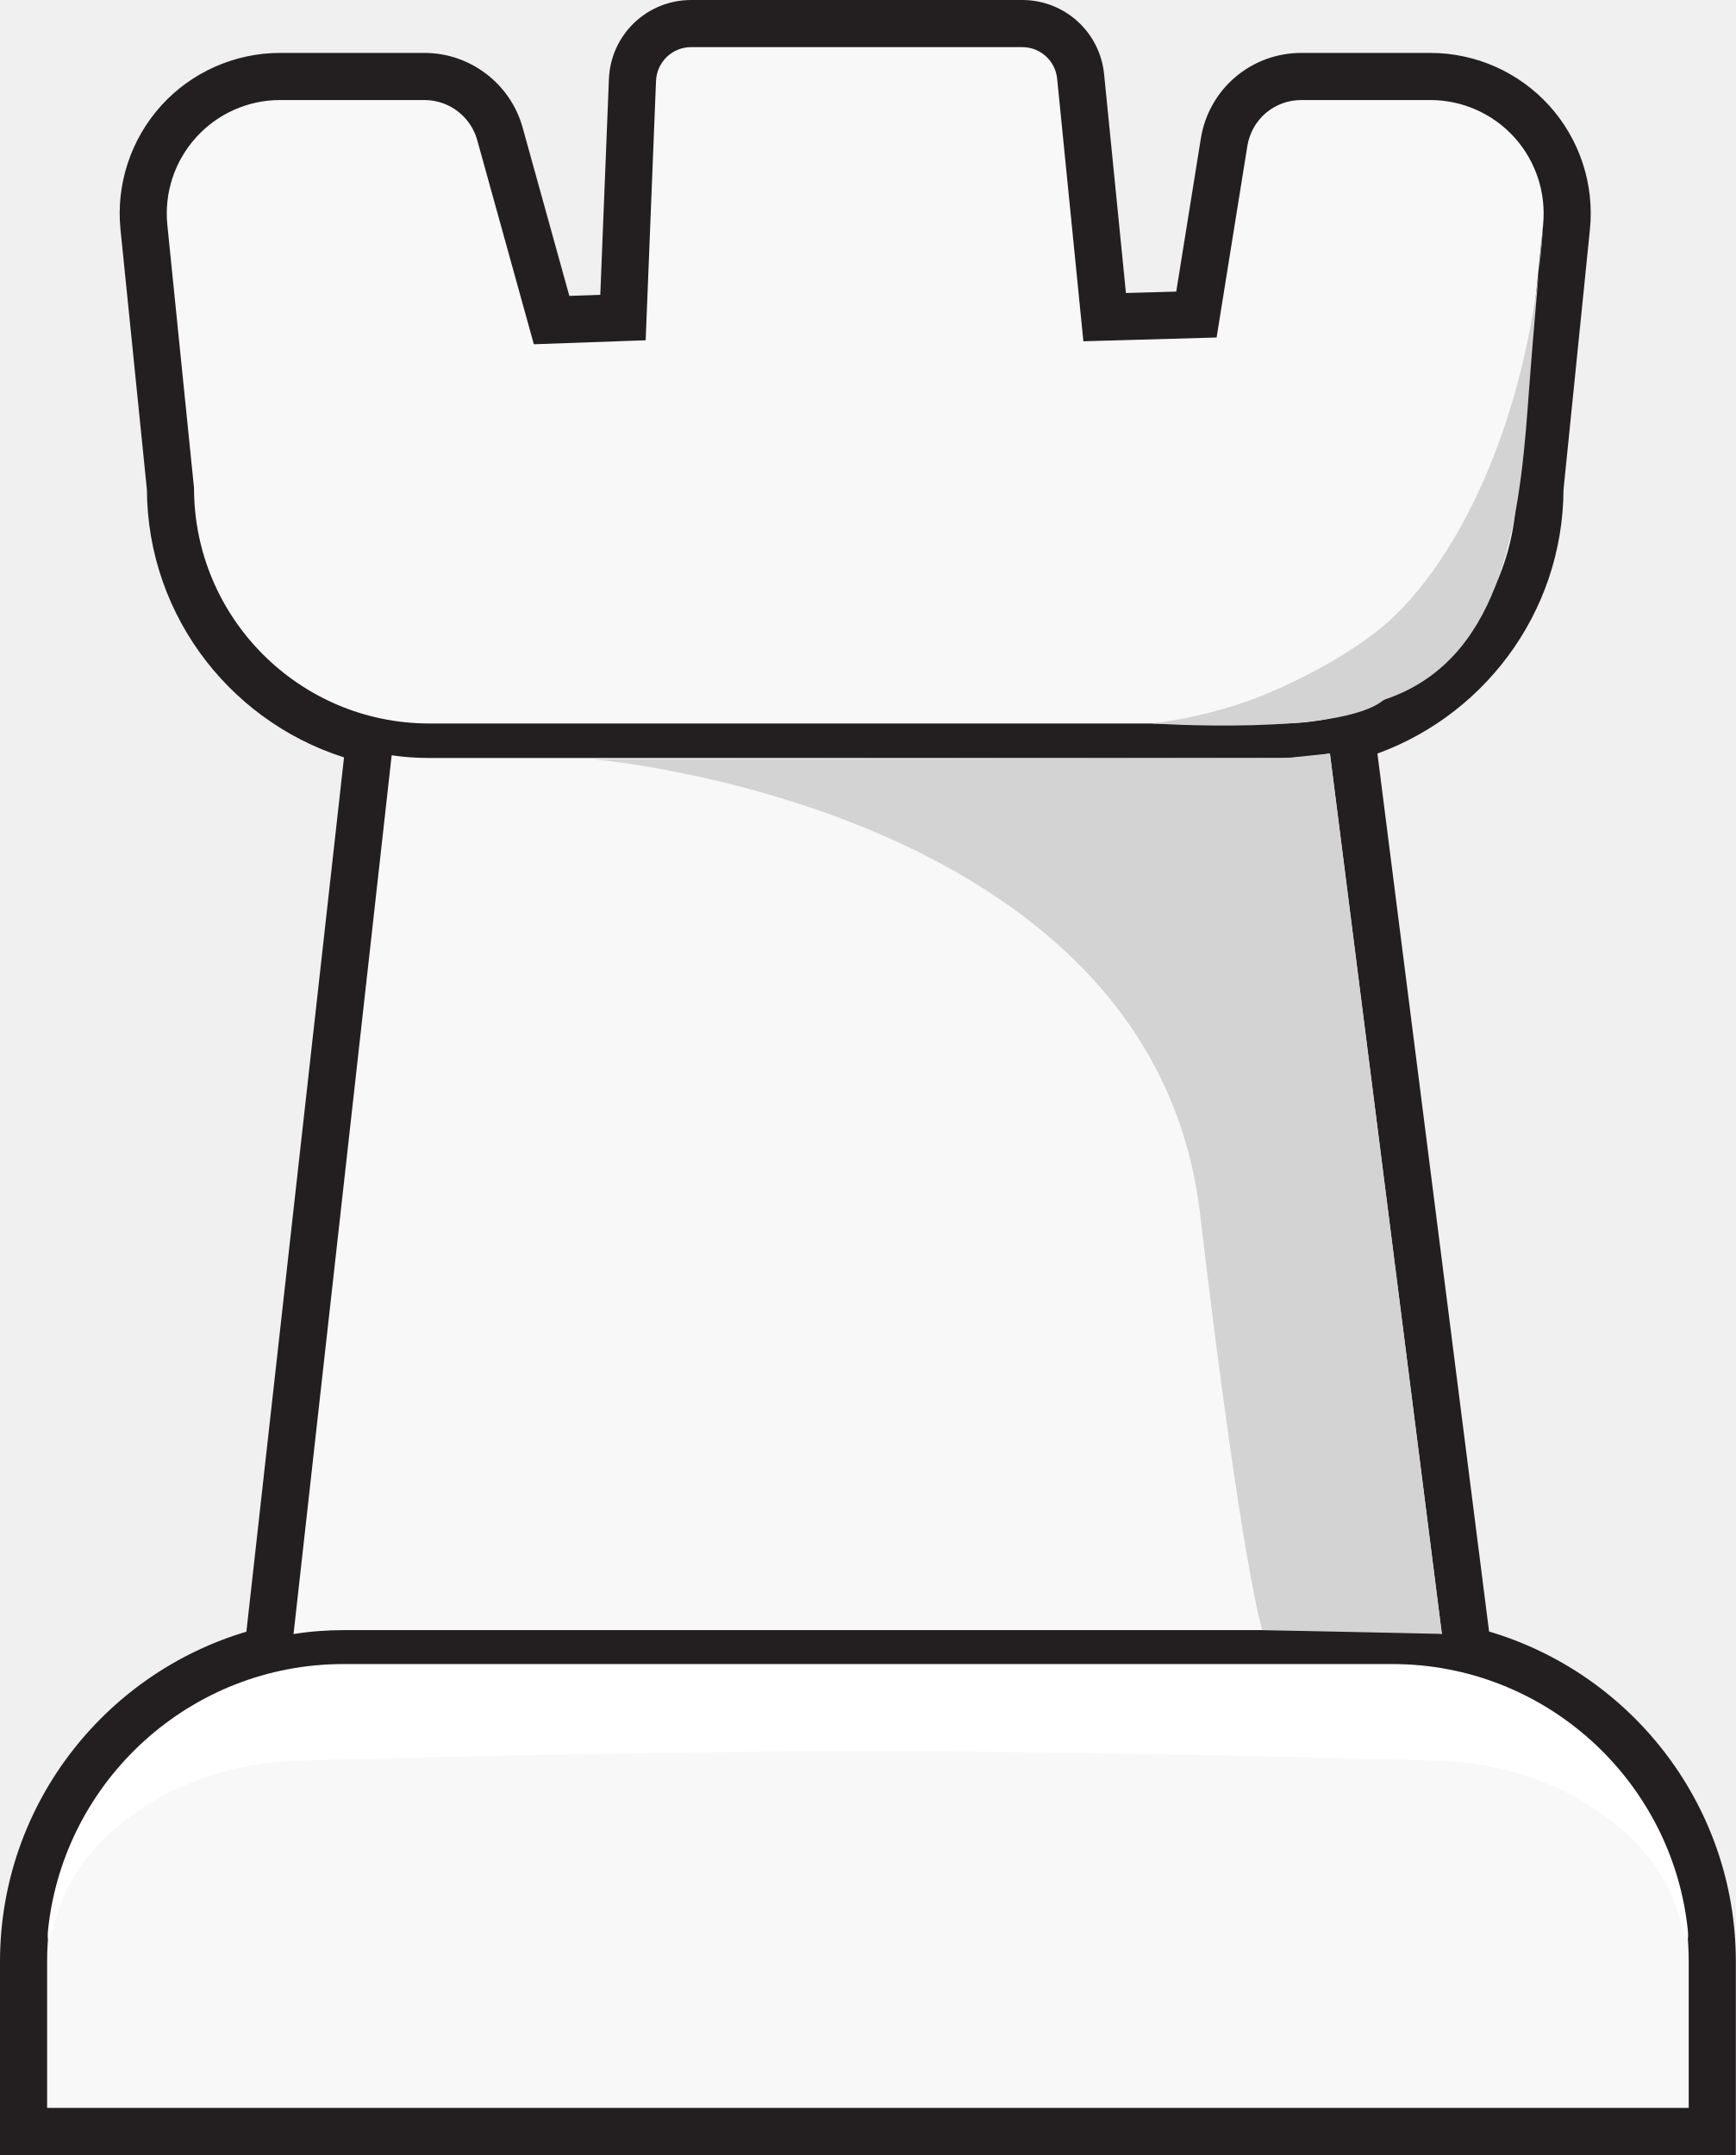
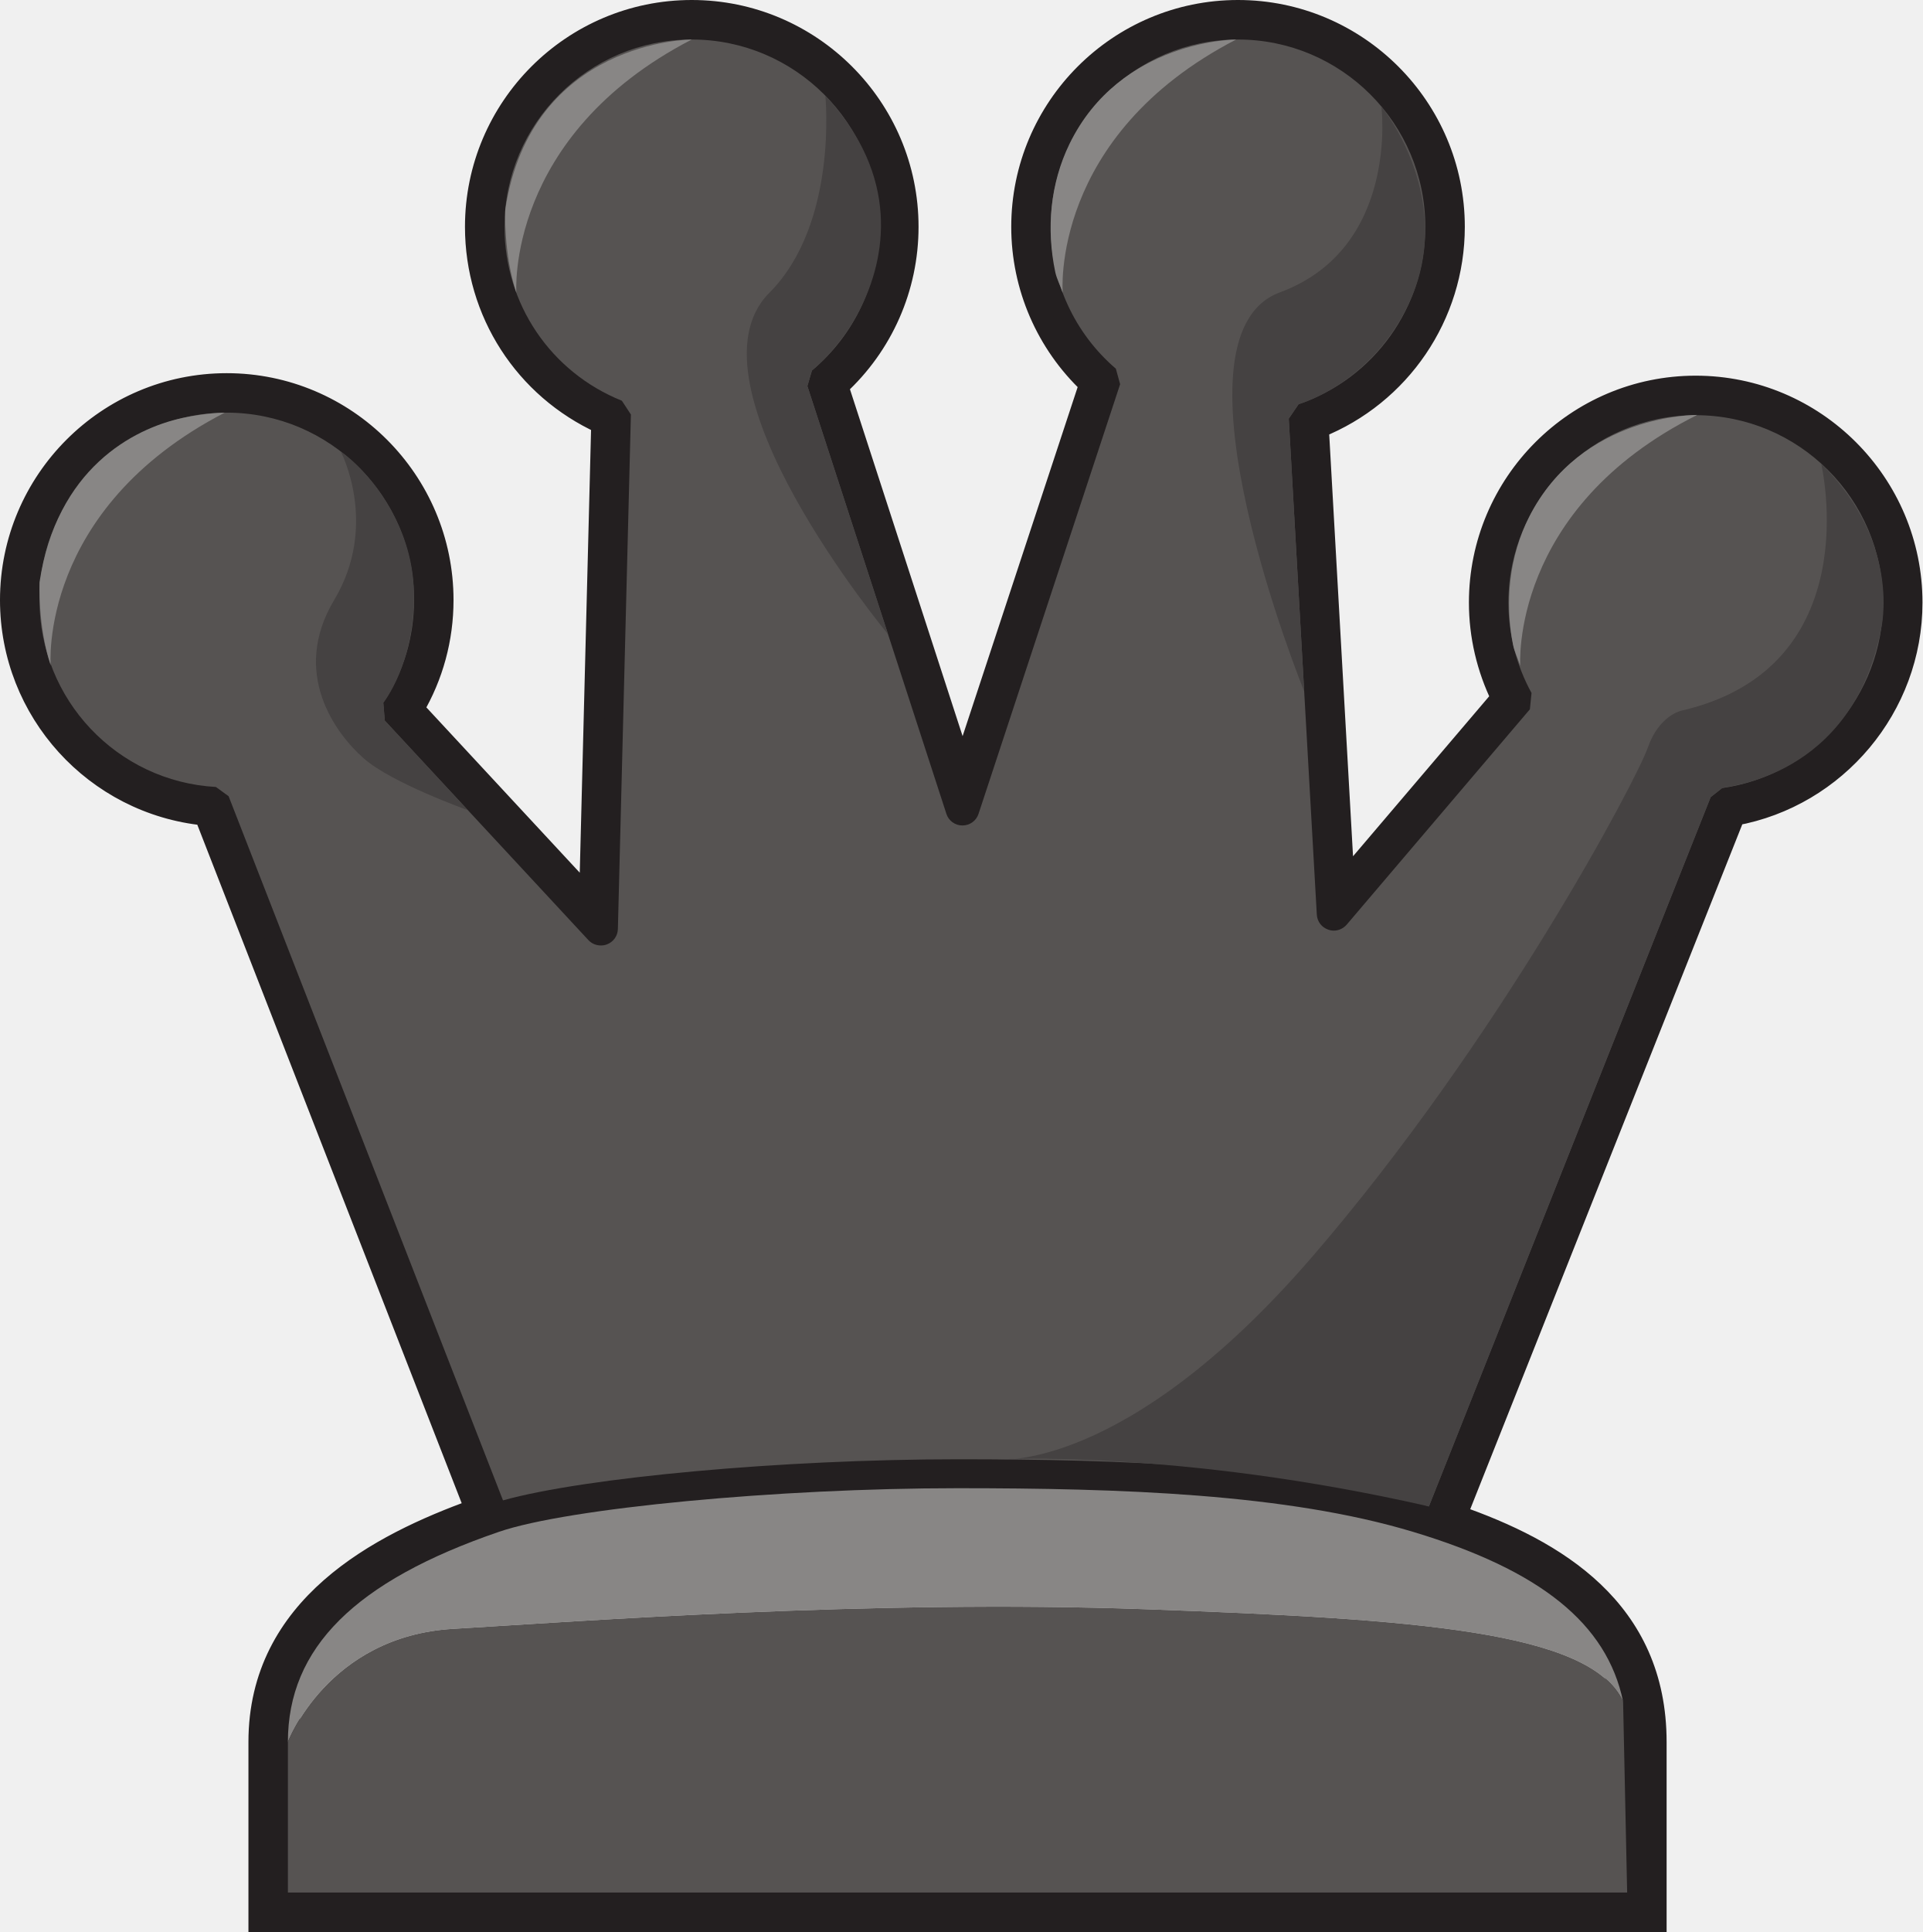
- <svg xmlns="http://www.w3.org/2000/svg" version="1.1" id="svg1" width="458.911" height="569.703" viewBox="0 0 458.911 569.703">
+ <svg xmlns="http://www.w3.org/2000/svg" version="1.1" id="svg1" width="606.68" height="609.523" viewBox="0 0 606.68 609.523">
  <defs id="defs1" />
-   <g id="layer7" transform="translate(-228.208,-1245.151)">
-     <path id="path59" d="M 5059.96,2482 H 1804.99 v 289.9 c 0,324.8 264.14,589 588.95,589 h 2077.07 c 324.82,0 588.95,-264.2 588.95,-589 z M 2488.15,5163.8 c 24.4,-3.5 49.27,-5.3 74.58,-5.3 h 1689.08 c 33.07,0 65.24,3.2 96.71,8.9 l 221.94,-1745.6 c -32.39,5 -65.69,7.5 -99.45,7.5 H 2393.94 c -34.21,0 -67.74,-2.5 -100.36,-7.8 z m -391.88,529.8 -52.92,521.93 c -6.38,63.18 14.37,126.37 57.03,173.36 42.42,47.21 103.1,74.13 166.51,74.13 h 286.26 c 48.82,0 91.7,-32.62 104.7,-79.61 l 112.23,-404.61 221.71,7.9 20.53,514.18 c 1.6,37.64 32.16,67.06 69.8,67.06 h 656.24 c 36.04,0 65.92,-27.14 69.34,-62.95 l 52,-520.29 264.14,7.5 60.91,379.35 c 8.44,53.15 53.6,91.47 107.2,91.47 h 255.7 c 63.41,0 124.09,-26.92 166.74,-74.13 42.43,-46.99 63.19,-110.18 56.8,-173.36 l -52.69,-518.43 -0.23,-3.5 c 0,-257.3 -209.17,-466.7 -466.46,-466.7 H 2562.73 c -257.29,0 -466.46,209.4 -466.46,466.7 z M 4641.4,3406.9 4415.36,5184.3 c 214.64,69.1 370.66,270.3 371.34,507.5 l 52.46,516.89 c 8.44,82.34 -18.47,164.69 -74.13,226.27 -55.43,61.36 -134.58,96.49 -217.38,96.49 h -255.7 c -87.36,0 -161.03,-62.73 -174.72,-148.95 l -52.01,-323.67 -143.7,-4.11 -45.62,457.11 c -7.07,70.94 -66.38,124.54 -137.54,124.54 h -656.24 c -74.59,0 -135.27,-58.39 -138.23,-132.75 l -18.02,-450.95 -104.24,-3.65 -97.86,352.64 c -21.21,76.41 -91.24,129.79 -170.62,129.79 h -286.26 c -82.57,0 -161.95,-35.13 -217.38,-96.49 -55.43,-61.58 -82.57,-143.93 -74.13,-226.27 l 52.46,-516.89 c 0.69,-245.2 167.2,-451.9 393.02,-514.1 l -197.77,-1771 c -279.87,-75.5 -486.53,-331.4 -486.53,-634.8 v -358.3 h 3391.83 v 358.3 c 0,303.6 -206.88,559.8 -486.99,635" style="fill:#231f20;fill-opacity:1;fill-rule:nonzero;stroke:#231f20;stroke-width:50;stroke-dasharray:none;stroke-opacity:1" transform="matrix(0.1333333,0,0,-0.1333333,0,2133.333)" />
-     <path id="path60" d="M 5059.96,2771.9 V 2482 H 1804.99 v 289.9 c 0,324.8 264.14,589 588.95,589 h 2077.07 c 324.82,0 588.95,-264.2 588.95,-589" style="fill:#f8f8f8;fill-opacity:1;fill-rule:nonzero;stroke:none" transform="matrix(0.1333333,0,0,-0.1333333,0,2133.333)" />
-     <path id="path61" d="m 4570.46,3421.8 c -32.39,5 -65.69,7.5 -99.45,7.5 H 2393.94 c -34.21,0 -67.74,-2.5 -100.36,-7.8 l 194.57,1742.3 c 24.4,-3.5 49.27,-5.3 74.58,-5.3 h 1689.08 c 33.07,0 65.24,3.2 96.71,8.9 l 221.94,-1745.6" style="fill:#f8f8f8;fill-opacity:1;fill-rule:nonzero;stroke:none" transform="matrix(0.1333333,0,0,-0.1333333,0,2133.333)" />
-     <path id="path62" d="m 4771.19,6215.53 -52.69,-518.43 -0.23,-3.5 c 0,-257.3 -209.17,-466.7 -466.46,-466.7 H 2562.73 c -257.29,0 -466.46,209.4 -466.46,466.7 l -52.92,521.93 c -6.38,63.18 14.37,126.37 57.03,173.36 42.42,47.21 103.1,74.13 166.51,74.13 h 286.26 c 48.82,0 91.7,-32.62 104.7,-79.61 l 112.23,-404.61 221.71,7.9 20.53,514.18 c 1.6,37.64 32.16,67.06 69.8,67.06 h 656.24 c 36.04,0 65.92,-27.14 69.34,-62.95 l 52,-520.29 264.14,7.5 60.91,379.35 c 8.44,53.15 53.6,91.47 107.2,91.47 h 255.7 c 63.41,0 124.09,-26.92 166.74,-74.13 42.43,-46.99 63.19,-110.18 56.8,-173.36" style="fill:#f8f8f8;fill-opacity:1;fill-rule:nonzero;stroke:none" transform="matrix(0.1333333,0,0,-0.1333333,0,2133.333)" />
-     <path id="path63" d="m 2886.94,5156 c 0,0 1108.56,-92.6 1203.92,-900 84,-711.2 123.71,-826.7 123.71,-826.7 l 355.89,-7.5 -221.94,1745.6 -85.64,-8.9 c -4.99,-0.5 -10.01,-0.7 -15.03,-0.7 L 2886.94,5156" style="fill:#d3d3d3;fill-opacity:1;fill-rule:nonzero;stroke:none" transform="matrix(0.1333333,0,0,-0.1333333,0,2133.333)" />
-     <path id="path64" d="m 4437.74,5406.7 c -113.31,-86.2 -247.82,-133.9 -247.82,-133.9 -76.38,-27.1 -144.05,-39.7 -194.42,-45.9 0,0 375.63,-24.7 459.65,46.8 228.38,75.2 267.67,334.2 285.8,582.9 12.18,167.23 30.79,365.7 30.79,365.7 -23.67,-397 -179.84,-698.4 -334,-815.6" style="fill:#d3d3d3;fill-opacity:1;fill-rule:nonzero;stroke:none" transform="matrix(0.1333333,0,0,-0.1333333,0,2133.333)" />
-     <path id="path65" d="m 5057.91,2836.9 c -31.93,295 -282.39,525.1 -585.53,525.1 H 3432.48 2392.57 c -303.14,0 -553.59,-230.1 -585.53,-525.1 -2.28,-21 -0.91,-39.4 15.74,21.9 20.53,75.3 68.89,138.5 128.65,186.6 98.76,79.8 222.62,121.4 349.45,125 216.23,6.2 668.78,17.3 1131.6,19.6 462.81,-2.3 915.36,-13.4 1131.6,-19.6 126.82,-3.6 250.68,-45.2 349.44,-125 59.77,-48.1 108.12,-111.3 128.65,-186.6 16.65,-61.3 18.02,-42.9 15.74,-21.9" style="fill:#ffffff;fill-opacity:1;fill-rule:nonzero;stroke:none" transform="matrix(0.1333333,0,0,-0.1333333,0,2133.333)" />
+   <g id="layer11" transform="translate(-2437.227,-339.2133)">
+     <path id="path21" d="m 22355,11591.2 -27,-21.4 -666.9,-1678.35 c -5.7,1.82 -11.2,3.42 -16.7,5.24 -309.5,93.3 -710.9,106.31 -1098.9,106.31 -414.5,0 -880.7,-42.89 -1075.8,-97.18 l -649.4,1666.08 -30.1,21.9 c -234.2,13 -417.6,207.3 -417.6,442.2 0,244.6 198.9,443.5 443.2,443.5 244.5,0 443.4,-198.9 443.4,-443.5 0,-87.1 -25.1,-171 -72.8,-242.9 l 3.5,-42.2 481.9,-519.4 c 7.8,-8.4 18.5,-12.7 29.5,-12.7 4.8,0 9.5,0.6 14.3,2.5 15.3,5.7 25.6,20 26,36.5 l 30.8,1217.3 -21.4,32.6 c -168.8,67.8 -277.8,229.5 -277.8,411.5 0,244.3 198.9,443.2 443.2,443.2 244.5,0 443.4,-198.9 443.4,-443.2 0,-131.6 -58,-255.4 -159,-340.1 l -10.7,-36.7 328.9,-1011.8 c 5.2,-16.7 20.5,-27.9 38.1,-27.9 17.3,0 32.8,11 38.1,27.6 l 335.1,1016.5 -10.1,36.7 c -98.1,84.1 -154.2,206.4 -154.2,335.7 0,244.3 198.9,443.2 443.2,443.2 244.5,0 443.4,-198.9 443.4,-443.2 0,-189.7 -120.6,-358.5 -299.9,-419.7 l -23.3,-34.2 66.4,-1173.3 c 0.9,-16.7 11.6,-30.6 27.2,-35.8 4.3,-1.6 8.6,-2.3 13,-2.3 11.4,0 22.5,5 30.5,14.1 l 433.6,509.6 3.9,38.6 c -35.8,65 -54.7,139.1 -54.7,213.9 0,244.5 198.9,443.4 443.2,443.4 244.5,0 443.4,-198.9 443.4,-443.4 0,-219.7 -163.8,-408.5 -380.9,-438.9 z m -62.5,950.8 c -282.2,0 -511.7,-229.7 -511.7,-511.9 0,-78.5 18.3,-155.8 52.5,-225.6 l -373.2,-438.4 -60.9,1078 c 193.5,77.3 321.9,264.8 321.9,475.1 0,282.2 -229.7,511.7 -511.9,511.7 -282.1,0 -511.6,-229.5 -511.6,-511.7 0,-141.4 58.4,-275.7 160.8,-372.2 l -301.1,-913.3 -295.1,908.5 c 105.8,96.9 166,232.9 166,377 0,282.2 -229.7,511.7 -511.8,511.7 -282.2,0 -511.7,-229.5 -511.7,-511.7 0,-202.1 116.6,-382 298.8,-465.1 l -28.7,-1125.2 -417.2,449.6 c 45.9,77.8 70,166.1 70,257.5 0,282.2 -229.7,511.9 -511.8,511.9 -282.2,0 -511.6,-229.7 -511.6,-511.9 0,-263.6 200.2,-482.4 459.8,-508.4 l 640.5,-1643.22 c -229.5,-82.58 -512.3,-229.93 -512.3,-550.41 v -424.49 h 3306.5 v 424.49 c 0,313.87 -237.4,454.15 -472.6,536.04 l 658.5,1657.19 c 240.7,43.7 419.7,256.1 419.7,502.9 0,282.2 -229.7,511.9 -511.8,511.9 z m -171.8,-3112 c 6.4,-30.33 9.6,-62.27 9.6,-96.03 v -356.06 h -3169.7 v 356.06 c 0,222.63 158.8,380.7 499.8,497.49 163.1,55.88 659.9,103.1 1085.1,103.1 382.7,0 778.2,-12.55 1079.1,-103.56 300.2,-90.55 457.6,-216.47 496.1,-401" style="fill:#231f20;fill-opacity:1;fill-rule:nonzero;stroke:#231f20;stroke-width:50;stroke-dasharray:none;stroke-opacity:1" transform="matrix(0.1333333,0,0,-0.1333333,0,2133.333)" />
+     <path id="path22" d="m 22735.9,12030.1 c 0,-219.7 -163.8,-408.5 -380.9,-438.9 l -27,-21.4 -666.9,-1678.35 c -5.7,1.82 -11.2,3.42 -16.7,5.24 -309.5,93.3 -710.9,106.31 -1098.9,106.31 -414.5,0 -880.7,-42.89 -1075.8,-97.18 l -649.4,1666.08 -30.1,21.9 c -234.2,13 -417.6,207.3 -417.6,442.2 0,244.6 198.9,443.5 443.2,443.5 244.5,0 443.4,-198.9 443.4,-443.5 0,-87.1 -25.1,-171 -72.8,-242.9 l 3.5,-42.2 481.9,-519.4 c 7.8,-8.4 18.5,-12.7 29.5,-12.7 4.8,0 9.5,0.6 14.3,2.5 15.3,5.7 25.6,20 26,36.5 l 30.8,1217.3 -21.4,32.6 c -168.8,67.8 -277.8,229.5 -277.8,411.5 0,244.3 198.9,443.2 443.2,443.2 244.5,0 443.4,-198.9 443.4,-443.2 0,-131.6 -58,-255.4 -159,-340.1 l -10.7,-36.7 328.9,-1011.8 c 5.2,-16.7 20.5,-27.9 38.1,-27.9 17.3,0 32.8,11 38.1,27.6 l 335.1,1016.5 -10.1,36.7 c -98.1,84.1 -154.2,206.4 -154.2,335.7 0,244.3 198.9,443.2 443.2,443.2 244.5,0 443.4,-198.9 443.4,-443.2 0,-189.7 -120.6,-358.5 -299.9,-419.7 l -23.3,-34.2 66.4,-1173.3 c 0.9,-16.7 11.6,-30.6 27.2,-35.8 4.3,-1.6 8.6,-2.3 13,-2.3 11.4,0 22.5,5 30.5,14.1 l 433.6,509.6 3.9,38.6 c -35.8,65 -54.7,139.1 -54.7,213.9 0,244.5 198.9,443.4 443.2,443.4 244.5,0 443.4,-198.9 443.4,-443.4" style="fill:#565352;fill-opacity:1;fill-rule:nonzero;stroke:none" transform="matrix(0.1333333,0,0,-0.1333333,0,2133.333)" />
+     <path id="path23" d="m 22120.7,9430 c -78,166.06 -486.1,195.03 -1132.5,218.29 -646.4,23.27 -1339.6,-28.96 -1636.6,-46.53 -297,-17.56 -391,-267.79 -391,-267.79 0,222.63 158.8,380.7 499.8,497.49 163.1,55.88 659.9,103.1 1085.1,103.1 382.7,0 778.2,-12.55 1079.1,-103.56 300.2,-90.55 457.6,-216.47 496.1,-401" style="fill:#888685;fill-opacity:1;fill-rule:nonzero;stroke:none" transform="matrix(0.1333333,0,0,-0.1333333,0,2133.333)" />
+     <path id="path24" d="m 19916.4,13362.4 c 0,0 -380,-0.6 -441.3,-402.3 0,0 -4.7,-103.2 26.2,-197.1 0,0 -26.5,370.9 415.1,599.4" style="fill:#888685;fill-opacity:1;fill-rule:nonzero;stroke:none" transform="matrix(0.1333333,0,0,-0.1333333,0,2133.333)" />
+     <path id="path25" d="m 21204.9,13362.4 c 0,0 -274.5,-0.4 -394.6,-247.3 -45.5,-93.6 -55,-200.7 -33.6,-302.6 3.4,-16.4 12.4,-33.1 17.7,-49.5 0,0 -31.1,370.9 410.5,599.4" style="fill:#888685;fill-opacity:1;fill-rule:nonzero;stroke:none" transform="matrix(0.1333333,0,0,-0.1333333,0,2133.333)" />
+     <path id="path26" d="m 22296.2,12474.1 c 0,0 -274.5,3.4 -398,-241.7 -46.8,-93 -57.9,-200 -38,-302.1 3.2,-16.5 12,-33.3 17.1,-49.8 0,0 -25.8,371.4 418.9,593.6" style="fill:#888685;fill-opacity:1;fill-rule:nonzero;stroke:none" transform="matrix(0.1333333,0,0,-0.1333333,0,2133.333)" />
+     <path id="path27" d="m 18810.9,12479.4 c 0,0 -42.3,0.1 -100.5,-12.6 -117.1,-25.6 -296.7,-120.3 -337.6,-388.1 0,0 -4.6,-103.1 26.3,-197.1 0,0 -29.7,369.3 411.8,597.8" style="fill:#888685;fill-opacity:1;fill-rule:nonzero;stroke:none" transform="matrix(0.1333333,0,0,-0.1333333,0,2133.333)" />
+     <path id="path28" d="m 22589.4,12359.1 c 0,0 115.8,-482.8 -331.7,-585 0,0 -52.4,-11.7 -78.6,-87.4 -26.2,-75.7 -352.4,-693 -795,-1205.5 -442.6,-512.52 -745.4,-478.6 -745.4,-478.6 0,0 428.6,24.3 1022.3,-111.1 l 667,1678.4 c 0,0 20.9,15.9 27,21.2 6.1,5.3 306.6,20.7 376.4,376.5 0,0 50,202 -142,391.5" style="fill:#454242;fill-opacity:1;fill-rule:nonzero;stroke:none" transform="matrix(0.1333333,0,0,-0.1333333,0,2133.333)" />
+     <path id="path29" d="m 22130.3,8977.91 h -3169.7 v 356.06 c 0,0 94,250.23 391,267.79 297,17.57 990.2,69.8 1636.6,46.53 646.4,-23.26 1054.5,-52.23 1132.5,-218.29 l 9.6,-452.09" style="fill:#565352;fill-opacity:1;fill-rule:nonzero;stroke:none" transform="matrix(0.1333333,0,0,-0.1333333,0,2133.333)" />
+     <path id="path30" d="m 19085.7,12387.5 c 0,0 91.2,-172.8 -15.6,-351.4 -103.6,-173.3 3.9,-316.4 69.9,-374.6 66,-58.3 246.7,-122.7 246.7,-122.7 l -196.8,212.1 -3.5,42.2 c 0,0 74.7,91.5 72.4,260.5 -2.3,168.9 -115.4,294.1 -173.1,333.9" style="fill:#454242;fill-opacity:1;fill-rule:nonzero;stroke:none" transform="matrix(0.1333333,0,0,-0.1333333,0,2133.333)" />
+     <path id="path31" d="m 20232.6,13229.6 c 0,0 31,-302.6 -132.6,-466.6 -213,-213.5 281,-807.9 281,-807.9 l -190.9,587.3 10.7,36.7 c 0,0 65.8,51.9 112.2,141.8 64.2,124.6 97.1,317.8 -80.4,508.7" style="fill:#454242;fill-opacity:1;fill-rule:nonzero;stroke:none" transform="matrix(0.1333333,0,0,-0.1333333,0,2133.333)" />
+     <path id="path32" d="m 21548.6,13204 c 0,0 43.2,-335.1 -240.2,-439.9 -283.4,-104.8 57.5,-944 57.5,-944 l -36.5,645.2 23.3,34.2 c 0,0 170.5,46.5 261.1,238.6 90.6,192 0.2,381.7 -65.2,465.9" style="fill:#454242;fill-opacity:1;fill-rule:nonzero;stroke:none" transform="matrix(0.1333333,0,0,-0.1333333,0,2133.333)" />
  </g>
</svg>
